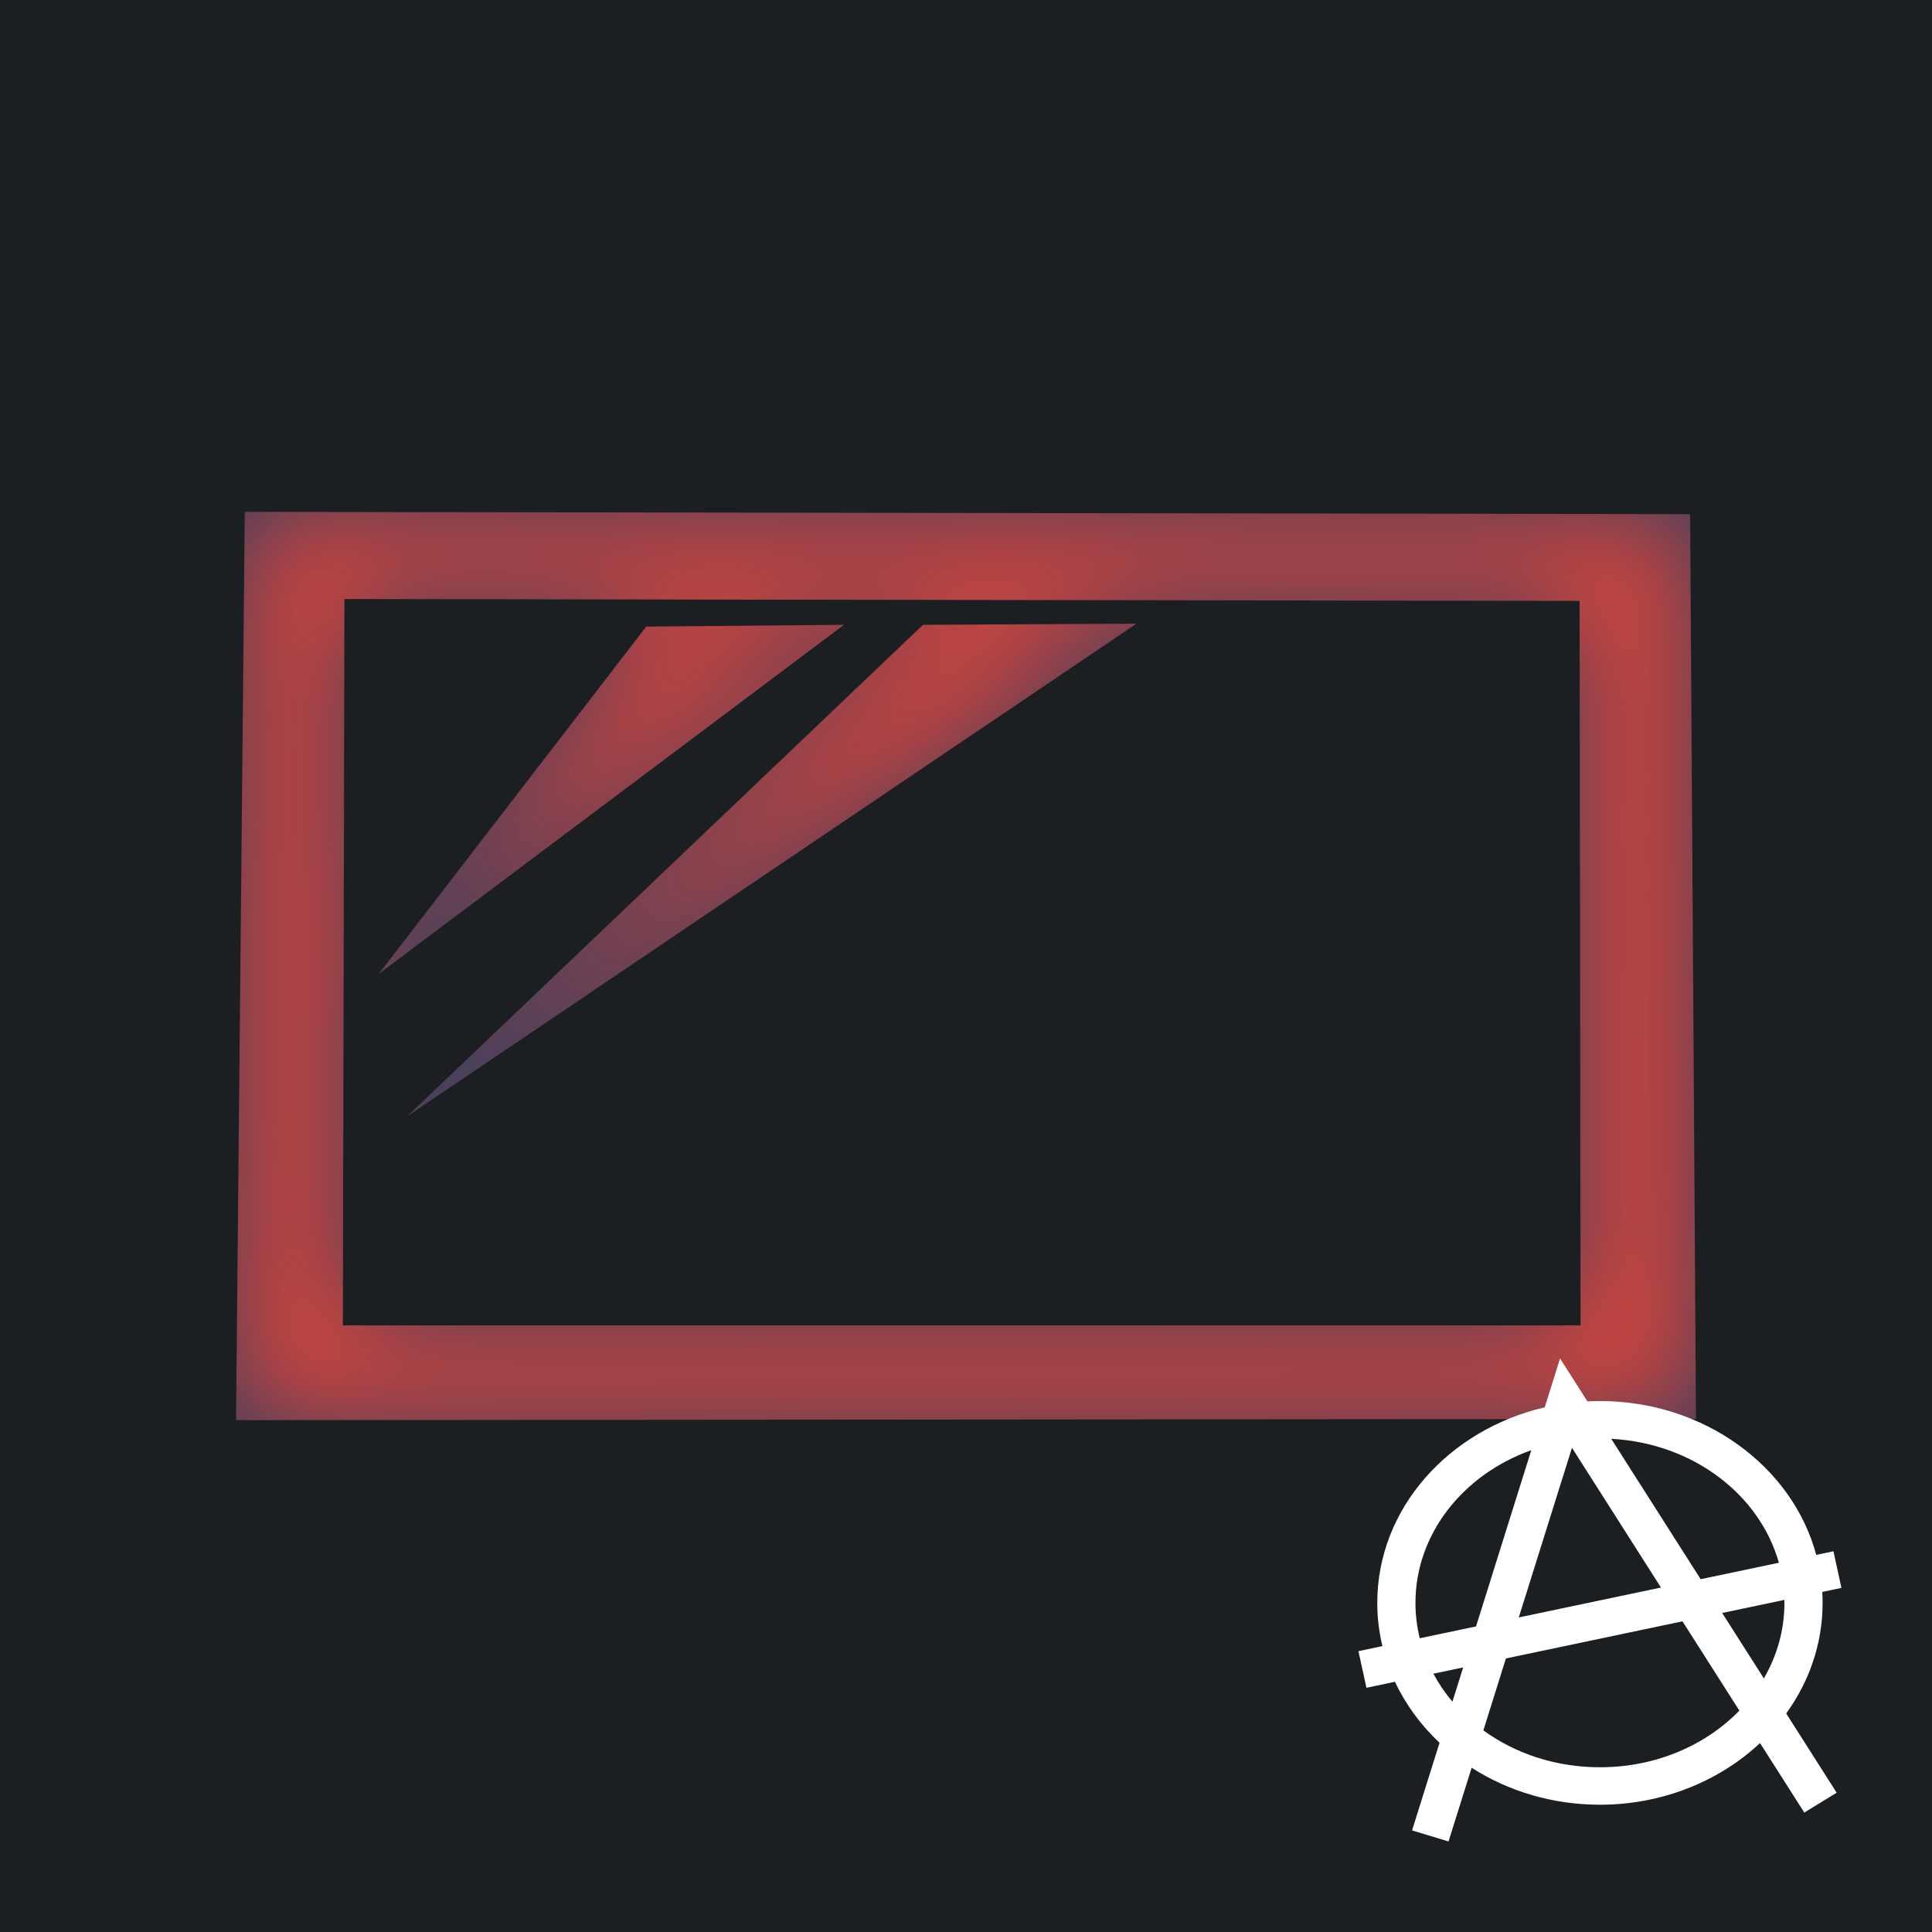
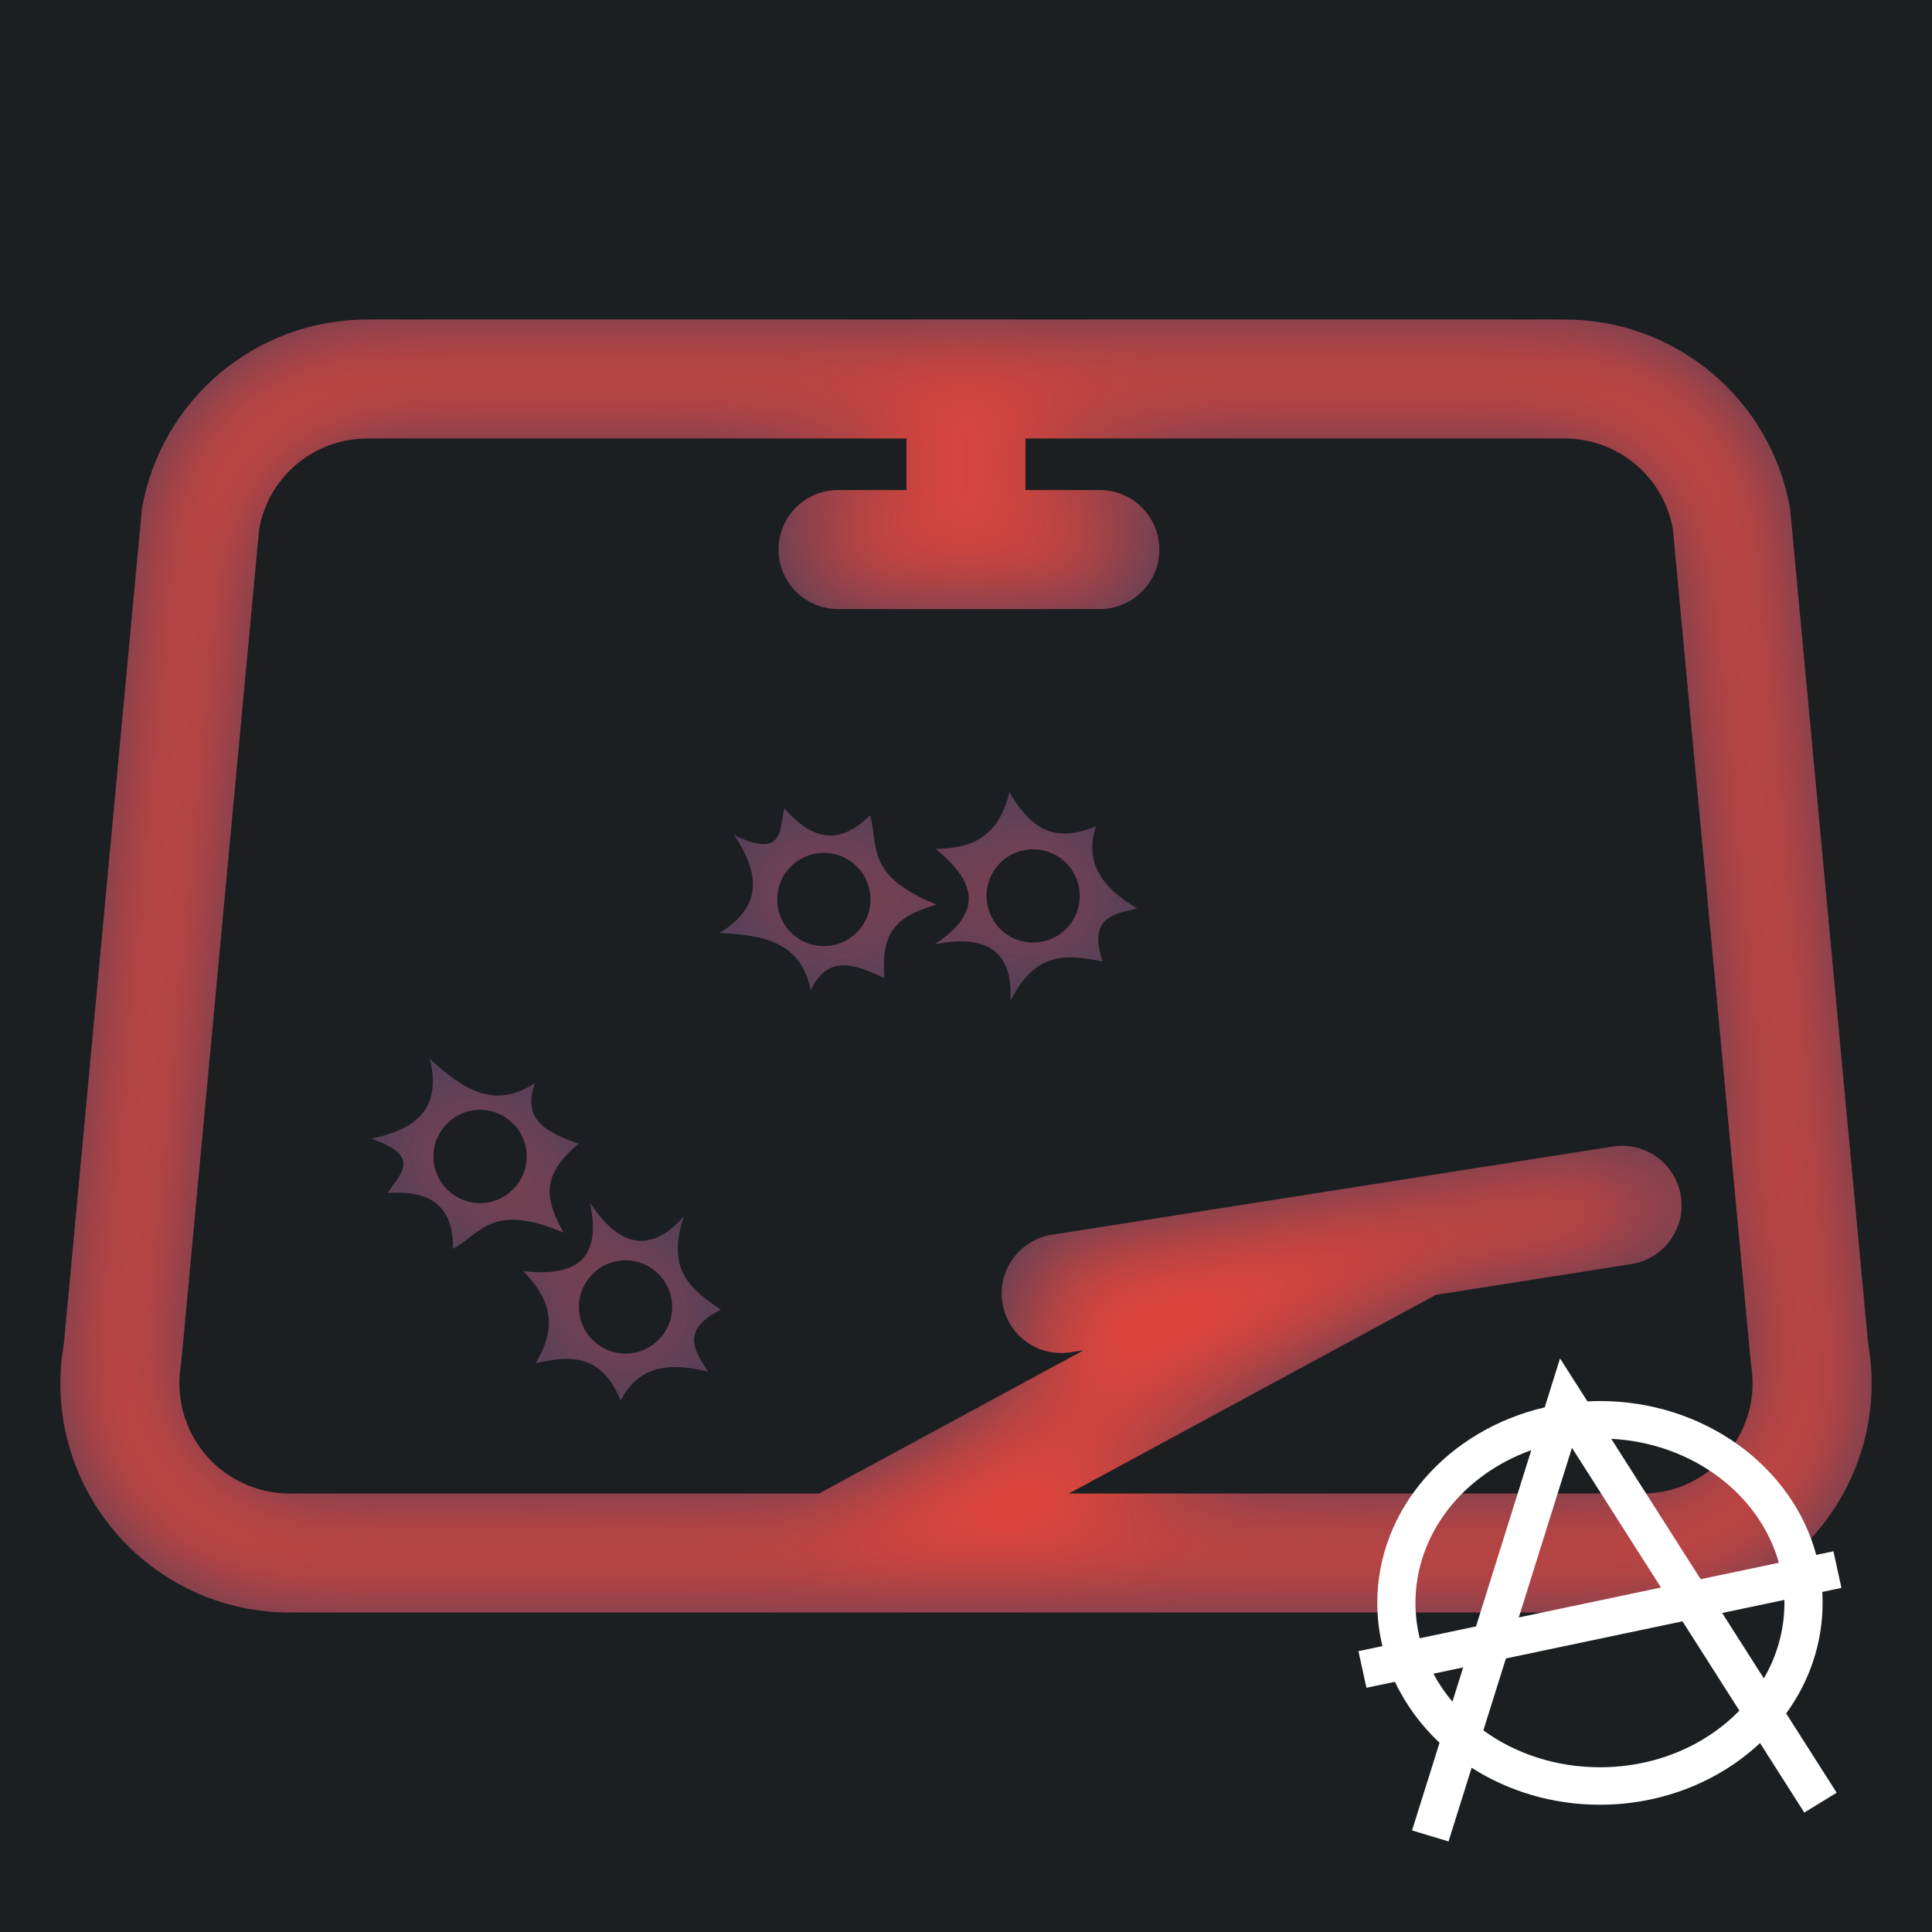
<svg xmlns="http://www.w3.org/2000/svg" viewBox="0 0 512 512" style="height:512px;width:512px" version="1.1" id="svg21" width="512" height="512">
  <defs id="defs13">
-     <filter id="shadow-1" height="1.299" width="1.186" x="-0.093" y="-0.15">
-       <feComposite in="flood" in2="SourceGraphic" operator="out" result="composite" id="feComposite4" />
-       <feGaussianBlur in="composite" stdDeviation="15" result="blur" id="feGaussianBlur6" />
-       <feOffset dx="0" dy="0" result="offset" id="feOffset8" />
-       <feComposite in2="SourceGraphic" in="offset" operator="atop" id="feComposite10" />
-     </filter>
-     <filter style="color-interpolation-filters:sRGB;" id="filter2" x="-0.186" y="-0.299" width="1.372" height="1.598">
-       <feFlood result="flood" in="SourceGraphic" flood-opacity="1" flood-color="rgb(58,63,94)" id="feFlood1" />
-       <feGaussianBlur result="blur" in="SourceGraphic" stdDeviation="15" id="feGaussianBlur1" />
-       <feOffset result="offset" in="blur" dx="0" dy="0" id="feOffset1" />
-       <feComposite result="comp1" operator="out" in="flood" in2="offset" id="feComposite1" />
-       <feComposite result="comp2" operator="atop" in="comp1" in2="SourceGraphic" id="feComposite2" />
+     <filter style="color-interpolation-filters:sRGB" id="filter11" x="-0.075" y="-0.105" width="1.15" height="1.21">
+       <feFlood result="flood" in="SourceGraphic" flood-opacity="1" flood-color="rgb(58,63,94)" id="feFlood10" />
+       <feGaussianBlur result="blur" in="SourceGraphic" stdDeviation="15" id="feGaussianBlur10" />
+       <feOffset result="offset" in="blur" dx="0" dy="0" id="feOffset10" />
+       <feComposite result="comp1" operator="out" in="flood" in2="offset" id="feComposite10-0" />
+       <feComposite result="comp2" operator="atop" in="comp1" in2="SourceGraphic" id="feComposite11" />
    </filter>
  </defs>
  <path d="M0 0h512v512H0z" fill="#1b1f21" fill-opacity="1" id="path15" />
-   <g id="g1" style="filter:url(#filter2)">
-     <path d="M 64.862,135.644 62.548,376.356 449.452,376.034 447.901,136.248 Z m 26.416,23.098 327.323,0.506 0.265,192 H 90.866 Z m 79.978,7.313 -70.872,92.027 123.273,-92.497 z m 73.334,-0.468 -136.794,130.338 193.384,-130.644 z" fill="#e64539" fill-opacity="1" filter="url(#shadow-1)" id="path17" />
+   <g id="g10" style="fill:#e64539;filter:url(#filter11)" transform="translate(1.3618736e-5,52)">
+     <path id="path3" style="display:inline;fill:#e64539;stroke-width:0.765" d="m 113.93,228.625 c 3.318,13.87 -4.455,18.821 -15.579,21.126 14.052,4.828 7.291,9.617 4.37,14.426 13.116,-1.013 17.388,5.126 17.368,14.763 7.253,-3.994 10.253,-12.378 29.229,-4.291 -4.65,-8.564 -6.338,-14.963 4.034,-23.547 -7.889,-2.822 -15.3,-6 -11.545,-16.128 -11.187,7.521 -19.651,1.097 -27.878,-6.349 z m 13.294,13.489 a 12.365,12.365 0 0 1 12.359,12.366 12.365,12.365 0 0 1 -12.359,12.359 12.365,12.365 0 0 1 -12.36,-12.359 12.365,12.365 0 0 1 12.36,-12.366 z m 29.129,24.646 c 3.438,16.155 -4.968,19.473 -17.685,18.122 6.14,6.339 9.975,13.511 3.199,24.459 9.001,-2.225 17.585,-2.702 22.633,9.896 4.471,-9.16 12.875,-10.412 23.188,-7.69 -3.557,-5.504 -7.55,-11.008 3.359,-16.452 -7.352,-5.067 -14.764,-10.074 -9.817,-24.738 -9.001,10.134 -17.227,7.968 -24.877,-3.596 z m 9.418,15.24 a 12.365,12.365 0 0 1 12.36,12.36 12.365,12.365 0 0 1 -12.36,12.359 12.365,12.365 0 0 1 -12.359,-12.359 12.365,12.365 0 0 1 12.359,-12.36 z" />
+     <path id="path3-4" style="display:inline;fill:#e64539;stroke-width:0.765" d="m 184.579,139.667 c 3.318,13.87 -4.455,18.821 -15.579,21.126 14.052,4.828 7.291,9.617 4.37,14.426 13.116,-1.013 17.388,5.126 17.368,14.763 7.253,-3.994 10.253,-12.378 29.229,-4.291 -4.65,-8.564 -6.338,-14.963 4.034,-23.547 -7.889,-2.822 -15.3,-6 -11.545,-16.128 -11.187,7.521 -19.651,1.097 -27.878,-6.349 z m 13.294,13.489 a 12.365,12.365 0 0 1 12.359,12.366 12.365,12.365 0 0 1 -12.359,12.359 12.365,12.365 0 0 1 -12.36,-12.359 12.365,12.365 0 0 1 12.36,-12.366 z m 29.129,24.646 c 3.438,16.155 -4.968,19.473 -17.685,18.122 6.14,6.339 9.975,13.511 3.199,24.459 9.001,-2.225 17.585,-2.702 22.633,9.896 4.471,-9.16 12.875,-10.412 23.188,-7.69 -3.557,-5.504 -7.55,-11.008 3.359,-16.452 -7.352,-5.067 -14.764,-10.074 -9.817,-24.738 -9.001,10.134 -17.227,7.968 -24.877,-3.596 z m 9.418,15.24 a 12.365,12.365 0 0 1 12.36,12.36 12.365,12.365 0 0 1 -12.36,12.359 12.365,12.365 0 0 1 -12.359,-12.359 12.365,12.365 0 0 1 12.359,-12.36 z" transform="matrix(0.7071068,0.7071068,0.7071068,-0.7071068,-38.6232,163.4941)" />
+     <path d="m 495.075,304.075 -20.685,-221.297 C 469.269,53.742 444.126,32.667 414.606,32.667 H 97.398 c -29.52,0 -54.663,21.075 -59.783,50.111 l -20.685,221.297 c -3.127,17.73 1.722,35.805 13.302,49.591 11.565,13.77 28.528,21.668 46.537,21.668 H 435.239 c 17.978,0 34.927,-7.902 46.499,-21.679 11.597,-13.808 16.459,-31.879 13.337,-49.58 z m -37.486,29.296 c -5.565,6.626 -13.712,10.426 -22.351,10.426 H 283.285 l 97.274,-52.661 51.759,-8.139 c 8.603,-1.353 14.481,-9.423 13.128,-18.026 -1.352,-8.603 -9.424,-14.48 -18.026,-13.128 l -148.641,23.374 c -8.603,1.353 -14.481,9.423 -13.128,18.026 1.353,8.602 9.422,14.48 18.026,13.128 l 3.523,-0.554 -70.157,37.981 H 76.766 c -8.668,0 -16.829,-3.796 -22.387,-10.415 -5.565,-6.624 -7.896,-15.311 -6.394,-23.83 L 68.67,88.255 C 71.128,74.318 83.21,64.203 97.397,64.203 H 240.231 v 13.666 h -18.142 c -8.708,0 -15.768,7.06 -15.768,15.768 0,8.708 7.06,15.768 15.768,15.768 h 69.381 c 8.708,0 15.768,-7.06 15.768,-15.768 0,-8.708 -7.06,-15.768 -15.768,-15.768 H 271.768 V 64.203 h 142.839 c 14.187,0 26.269,10.116 28.727,24.052 l 20.685,221.296 c 1.495,8.491 -0.848,17.173 -6.43,23.82 z" id="path1-4" style="display:inline;fill:#e64539;stroke-width:0.938" />
  </g>
  <path d="m 413.43,360 -4.064,12.96 c -25.352,5.893 -44.373,26.733 -44.373,51.82 0,3.938 0.473,7.77 1.362,11.457 L 360,437.573 l 2.119,9.705 7.557,-1.589 c 2.839,6.044 6.872,11.508 11.817,16.161 l -7.285,23.231 9.668,2.919 6.124,-19.527 c 9.646,6.178 21.397,9.797 34,9.797 16.561,0 31.649,-6.248 42.423,-16.342 l 11.733,18.421 8.578,-5.261 -13.379,-21.006 c 6.091,-8.396 9.652,-18.451 9.652,-29.302 0,-0.974 -0.03,-1.941 -0.087,-2.902 L 488,420.81 l -2.119,-9.705 -4.557,0.958 c -6.329,-23.506 -29.792,-40.772 -57.324,-40.772 -1.115,0 -2.223,0.031 -3.323,0.087 l -7.247,-11.377 z m 13.566,21.299 c 21.739,1.16 39.362,14.85 44.426,32.846 l -20.729,4.359 -23.697,-37.204 z m -10.409,2.384 23.587,37.032 -37.683,7.924 14.096,-44.956 z m -10.781,0.633 -14.645,46.705 -14.912,3.136 a 40.655,39.893 0 0 1 -1.139,-9.377 c 0,-18.229 12.594,-34.015 30.697,-40.464 z m 67.075,39.673 c 0.005,0.263 0.011,0.527 0.011,0.791 0,7.194 -1.964,14.006 -5.451,20.017 l -11.046,-17.341 16.485,-3.466 z m -27.004,5.678 15.073,23.665 c -8.917,9.172 -22.089,15.011 -36.949,15.011 -11.788,0 -22.513,-3.676 -30.895,-9.774 l 5.977,-19.063 46.794,-9.839 z m -58.123,12.221 -2.846,9.076 c -1.945,-2.307 -3.639,-4.79 -5.045,-7.417 l 7.891,-1.659 z" fill="#ffffff" fill-opacity="1" id="path2-4" style="stroke-width:0.278" />
</svg>
